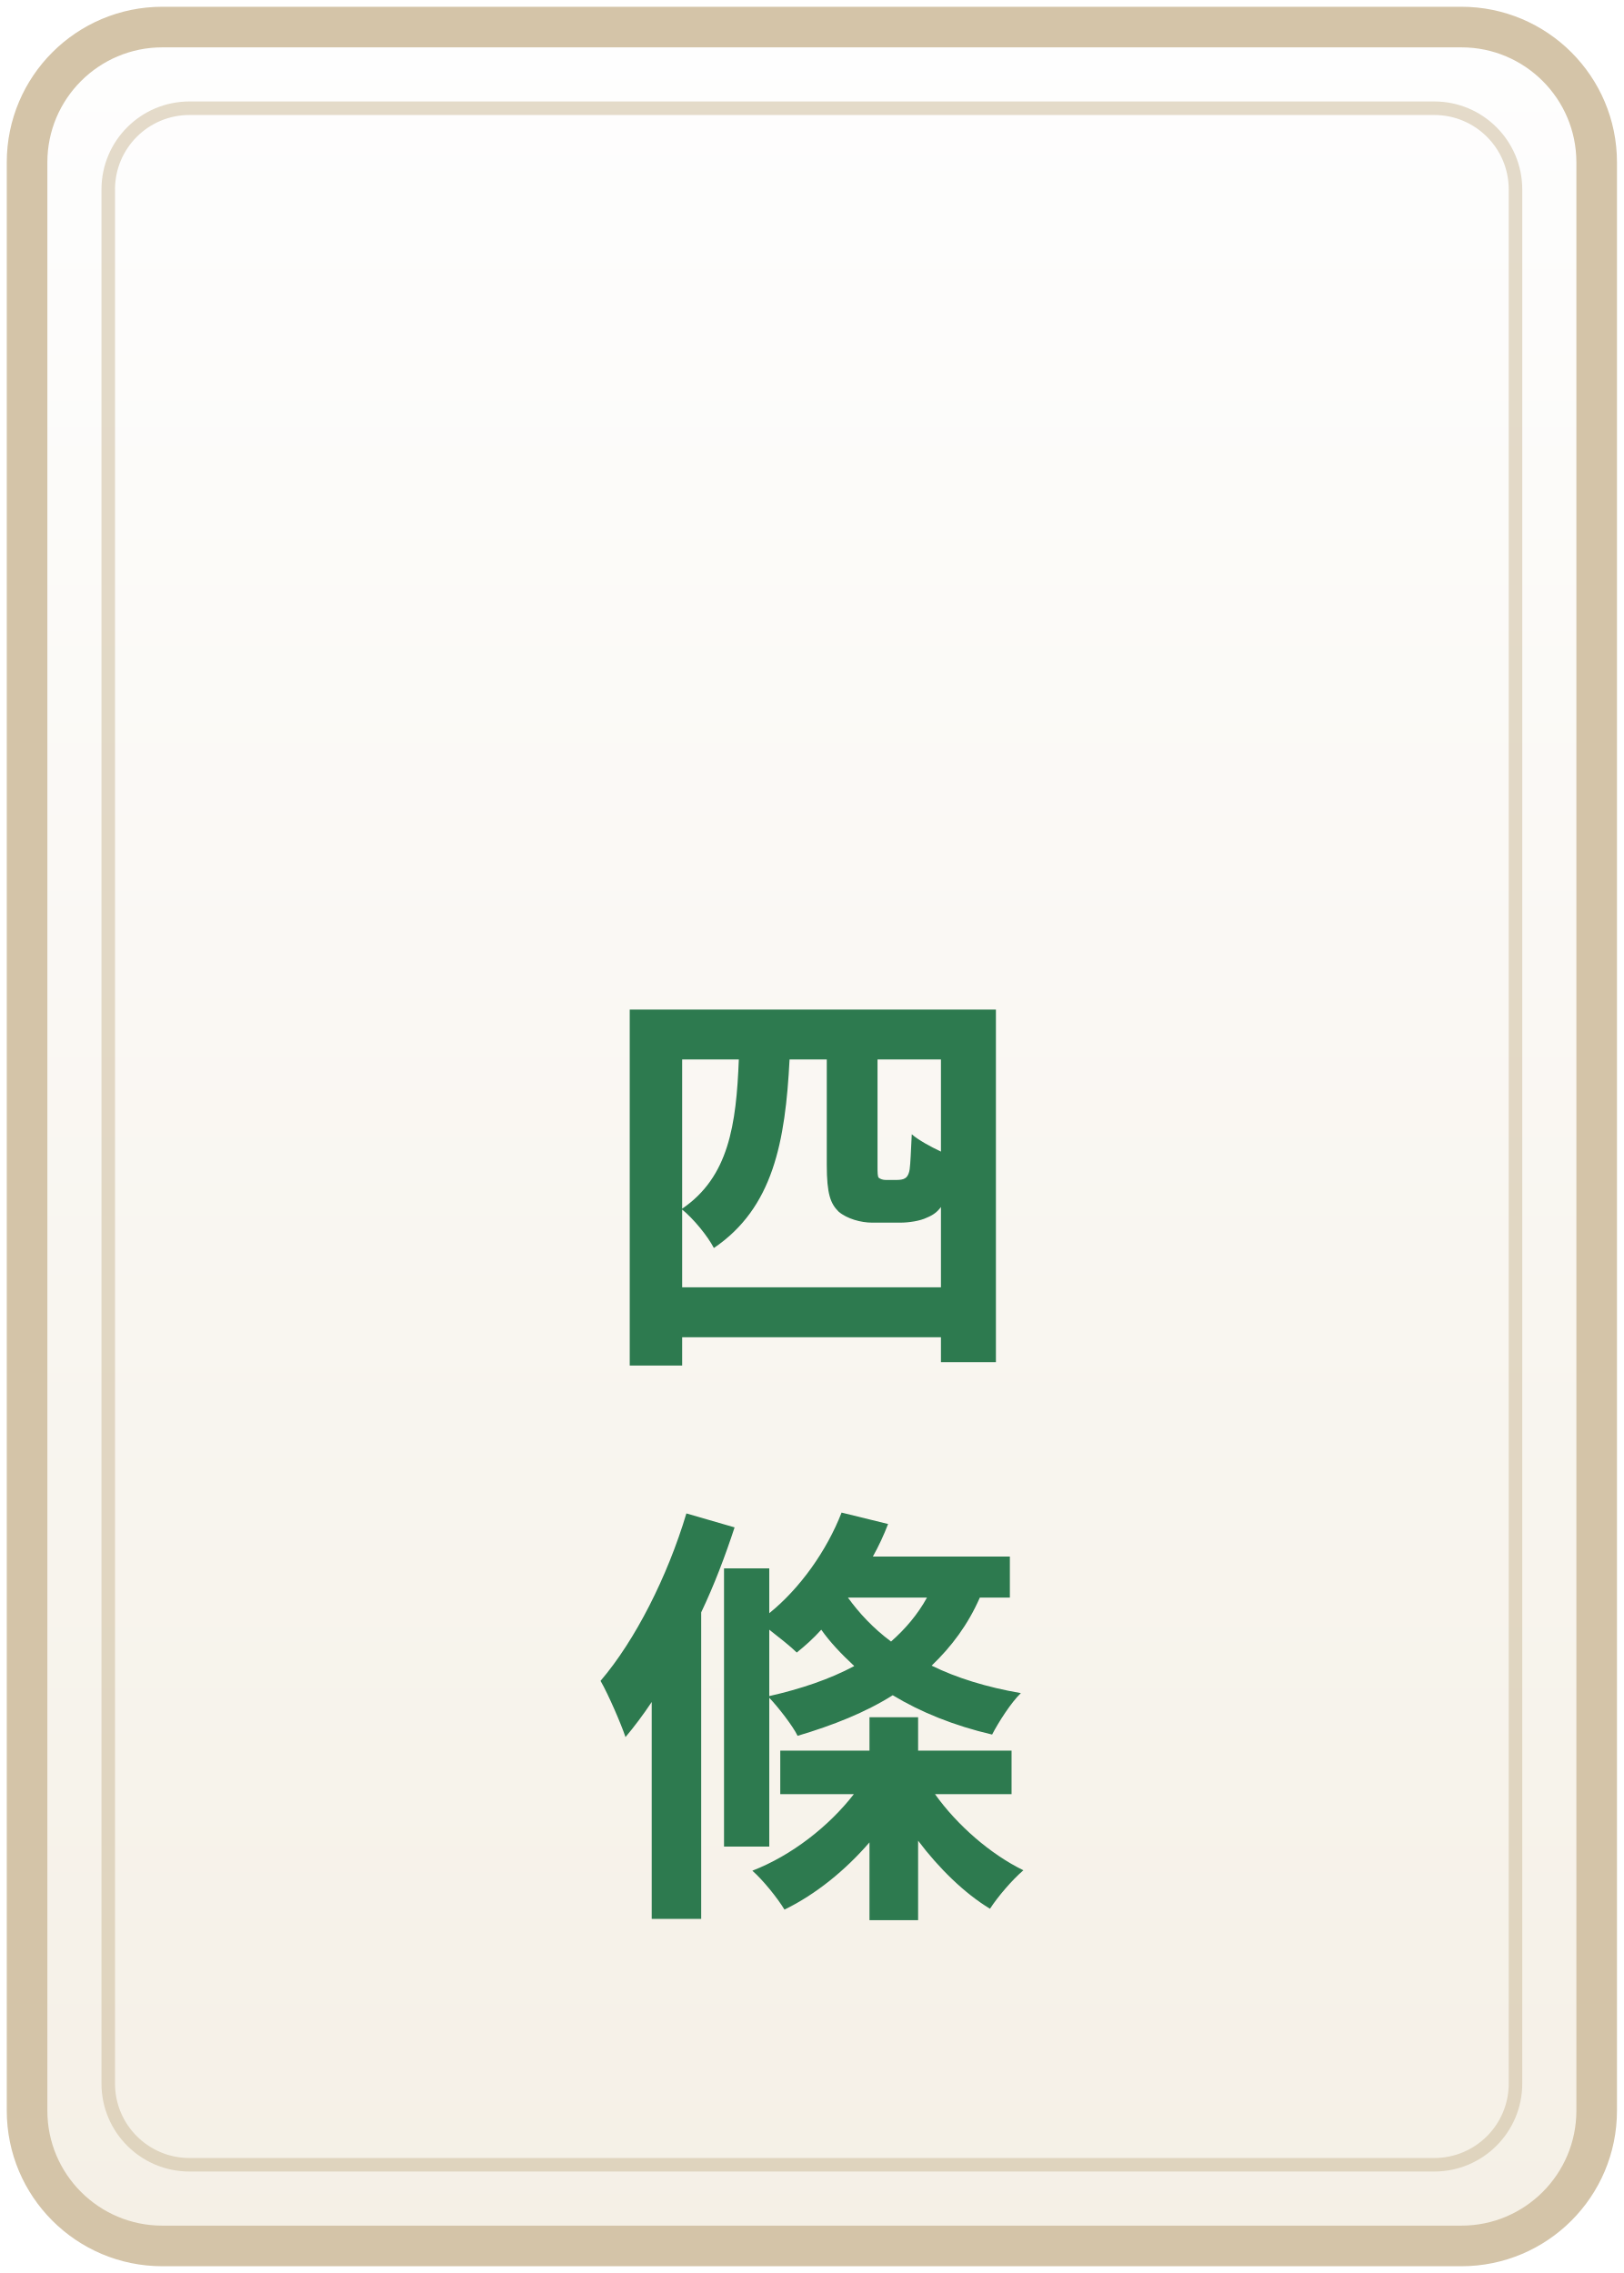
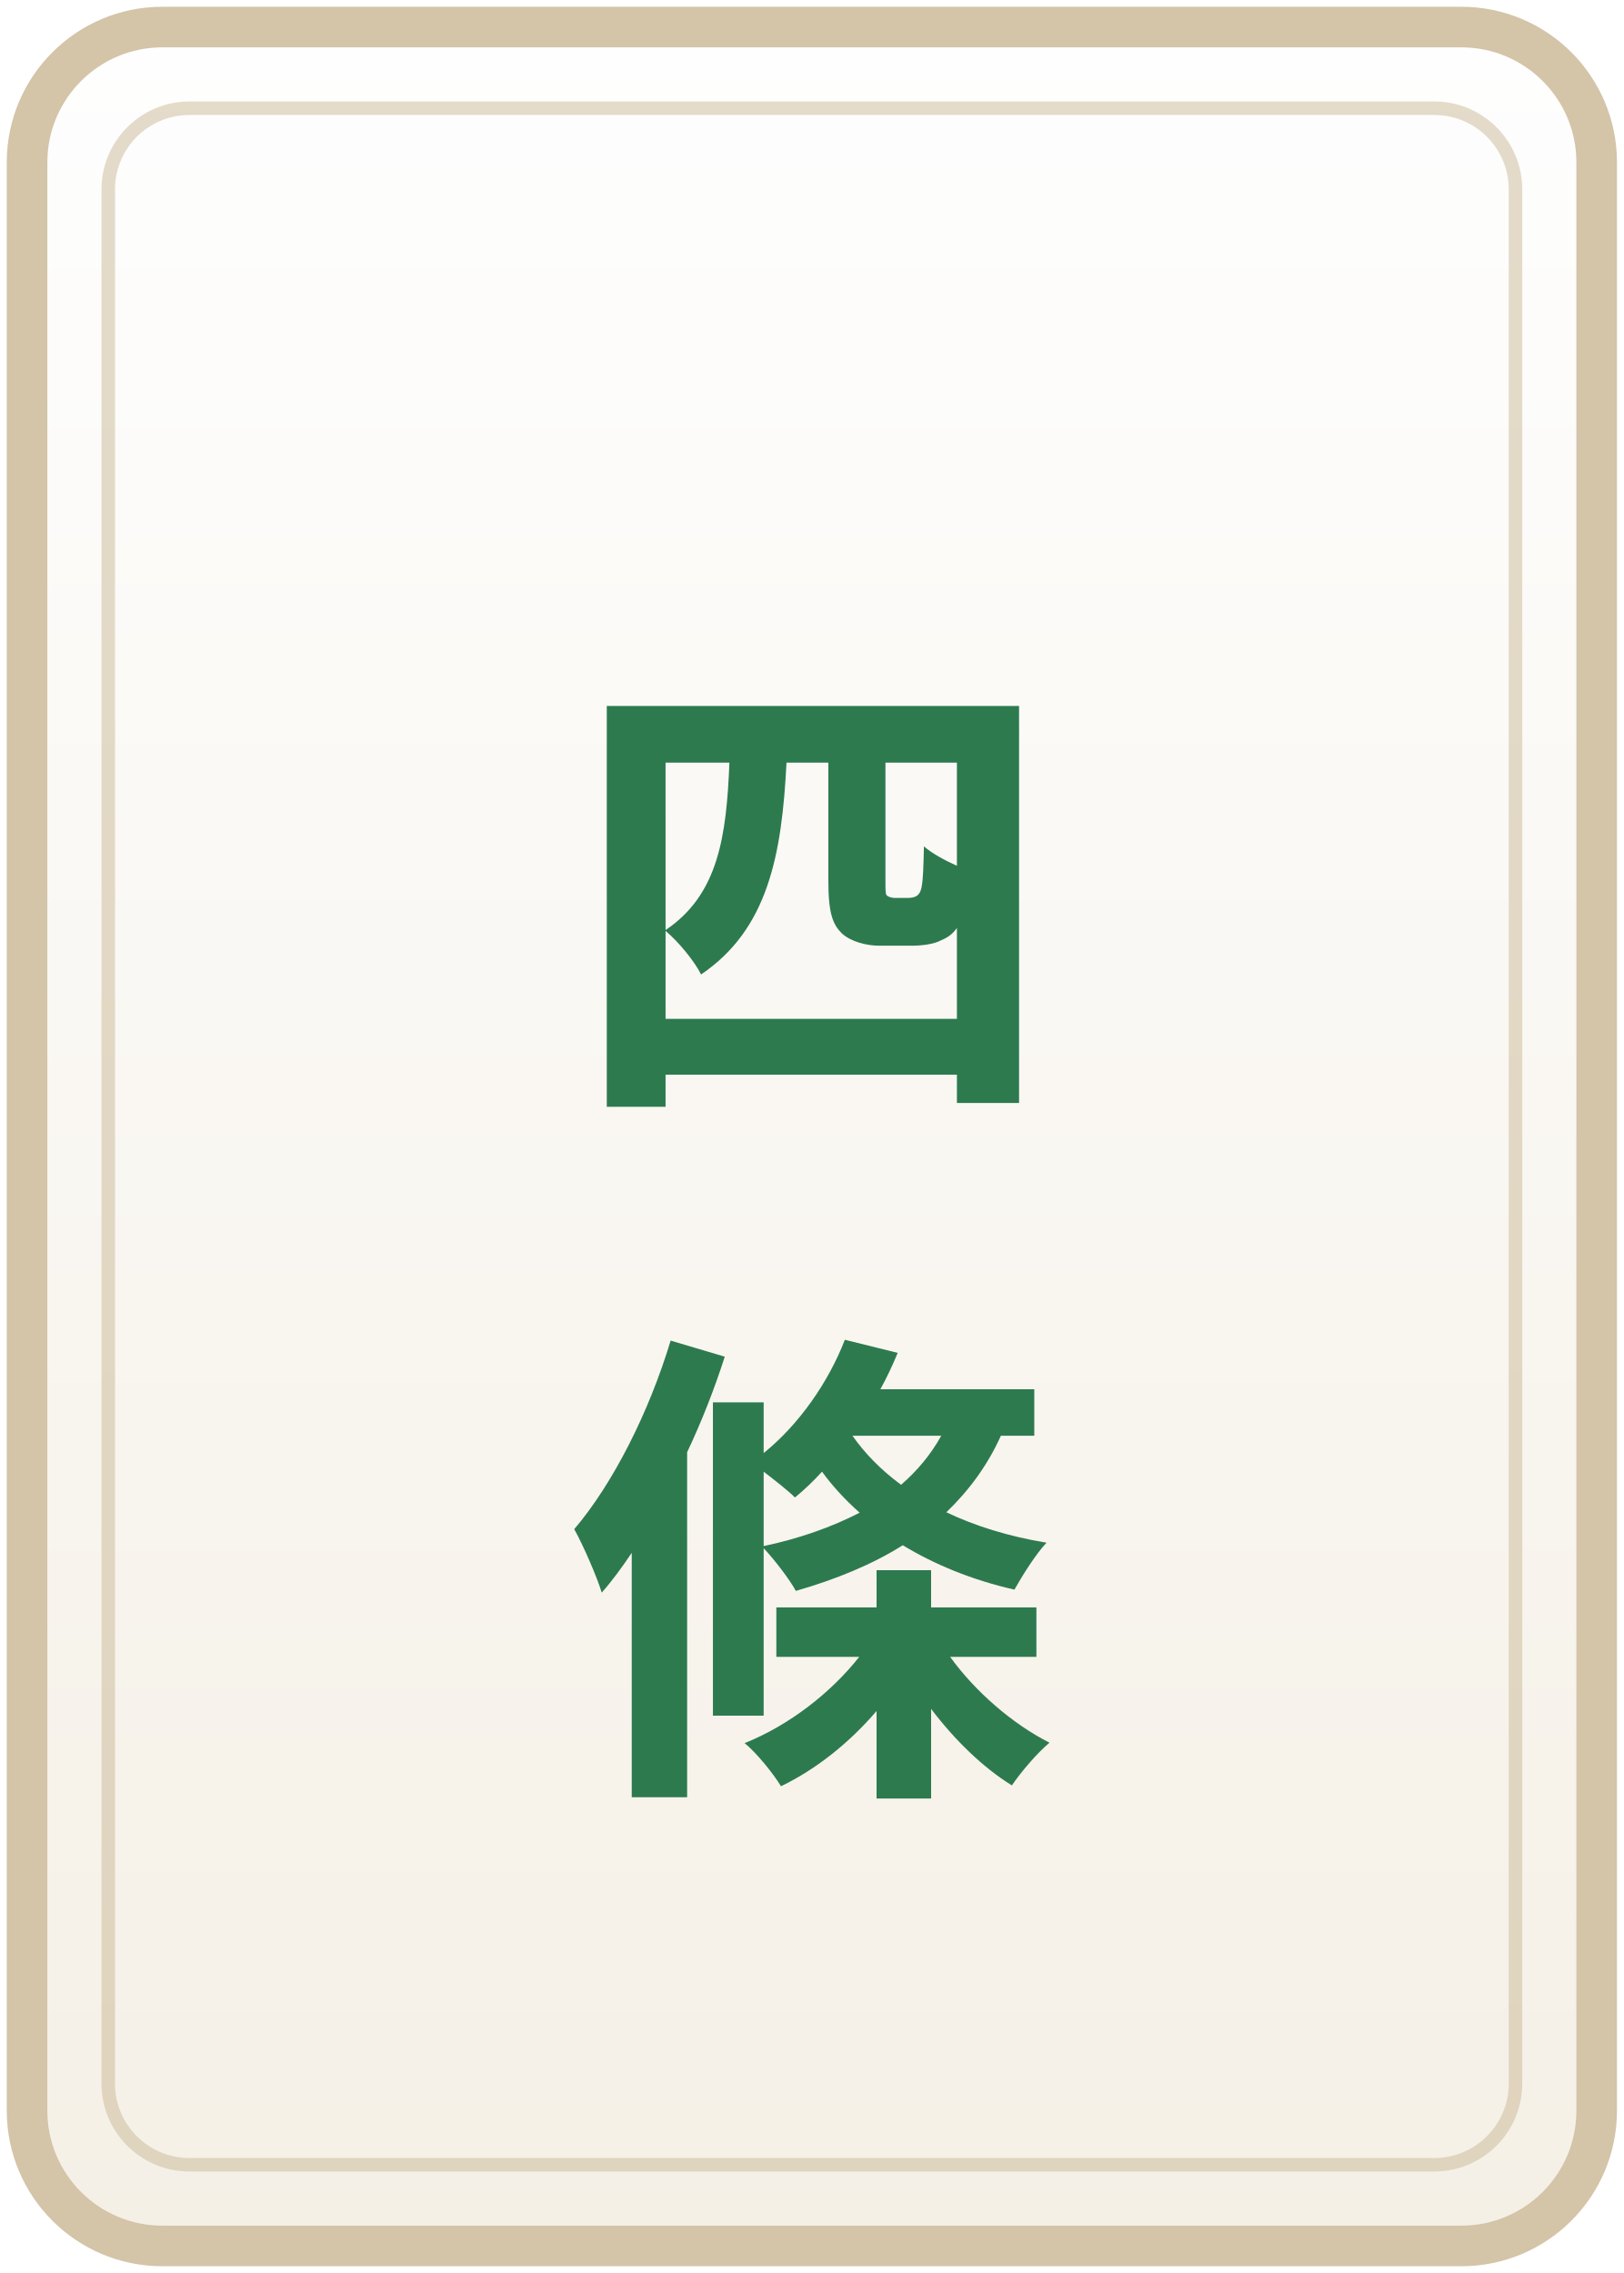
<svg xmlns="http://www.w3.org/2000/svg" width="60" height="84" viewBox="0 0 60 84">
  <defs>
    <linearGradient id="tileBg" x1="0%" y1="0%" x2="0%" y2="100%">
      <stop offset="0%" style="stop-color:#fefefe;stop-opacity:1" />
      <stop offset="100%" style="stop-color:#f5f0e6;stop-opacity:1" />
    </linearGradient>
  </defs>
  <rect x="1" y="1" width="58" height="82" rx="5" fill="url(#tileBg)" stroke="#d4c4a8" stroke-width="1.5" />
  <rect x="4" y="4" width="52" height="76" rx="3" fill="none" stroke="#c9b896" stroke-width="0.5" opacity="0.5" />
  <g transform="translate(30, 42)">
-     <text x="0" y="5" font-size="16" font-weight="bold" fill="#2d7a4f" text-anchor="middle" writing-mode="tb" font-family="Arial, sans-serif">四</text>
-     <text x="0" y="25" font-size="16" font-weight="bold" fill="#2d7a4f" text-anchor="middle" writing-mode="tb" font-family="Arial, sans-serif">條</text>
+     <text x="0" y="-5" font-size="18" font-weight="bold" fill="#2d7a4f" text-anchor="middle" writing-mode="tb" font-family="Microsoft JhengHei, Arial, sans-serif">四</text>
+     <text x="0" y="20" font-size="18" font-weight="bold" fill="#2d7a4f" text-anchor="middle" writing-mode="tb" font-family="Microsoft JhengHei, Arial, sans-serif">條</text>
  </g>
</svg>
